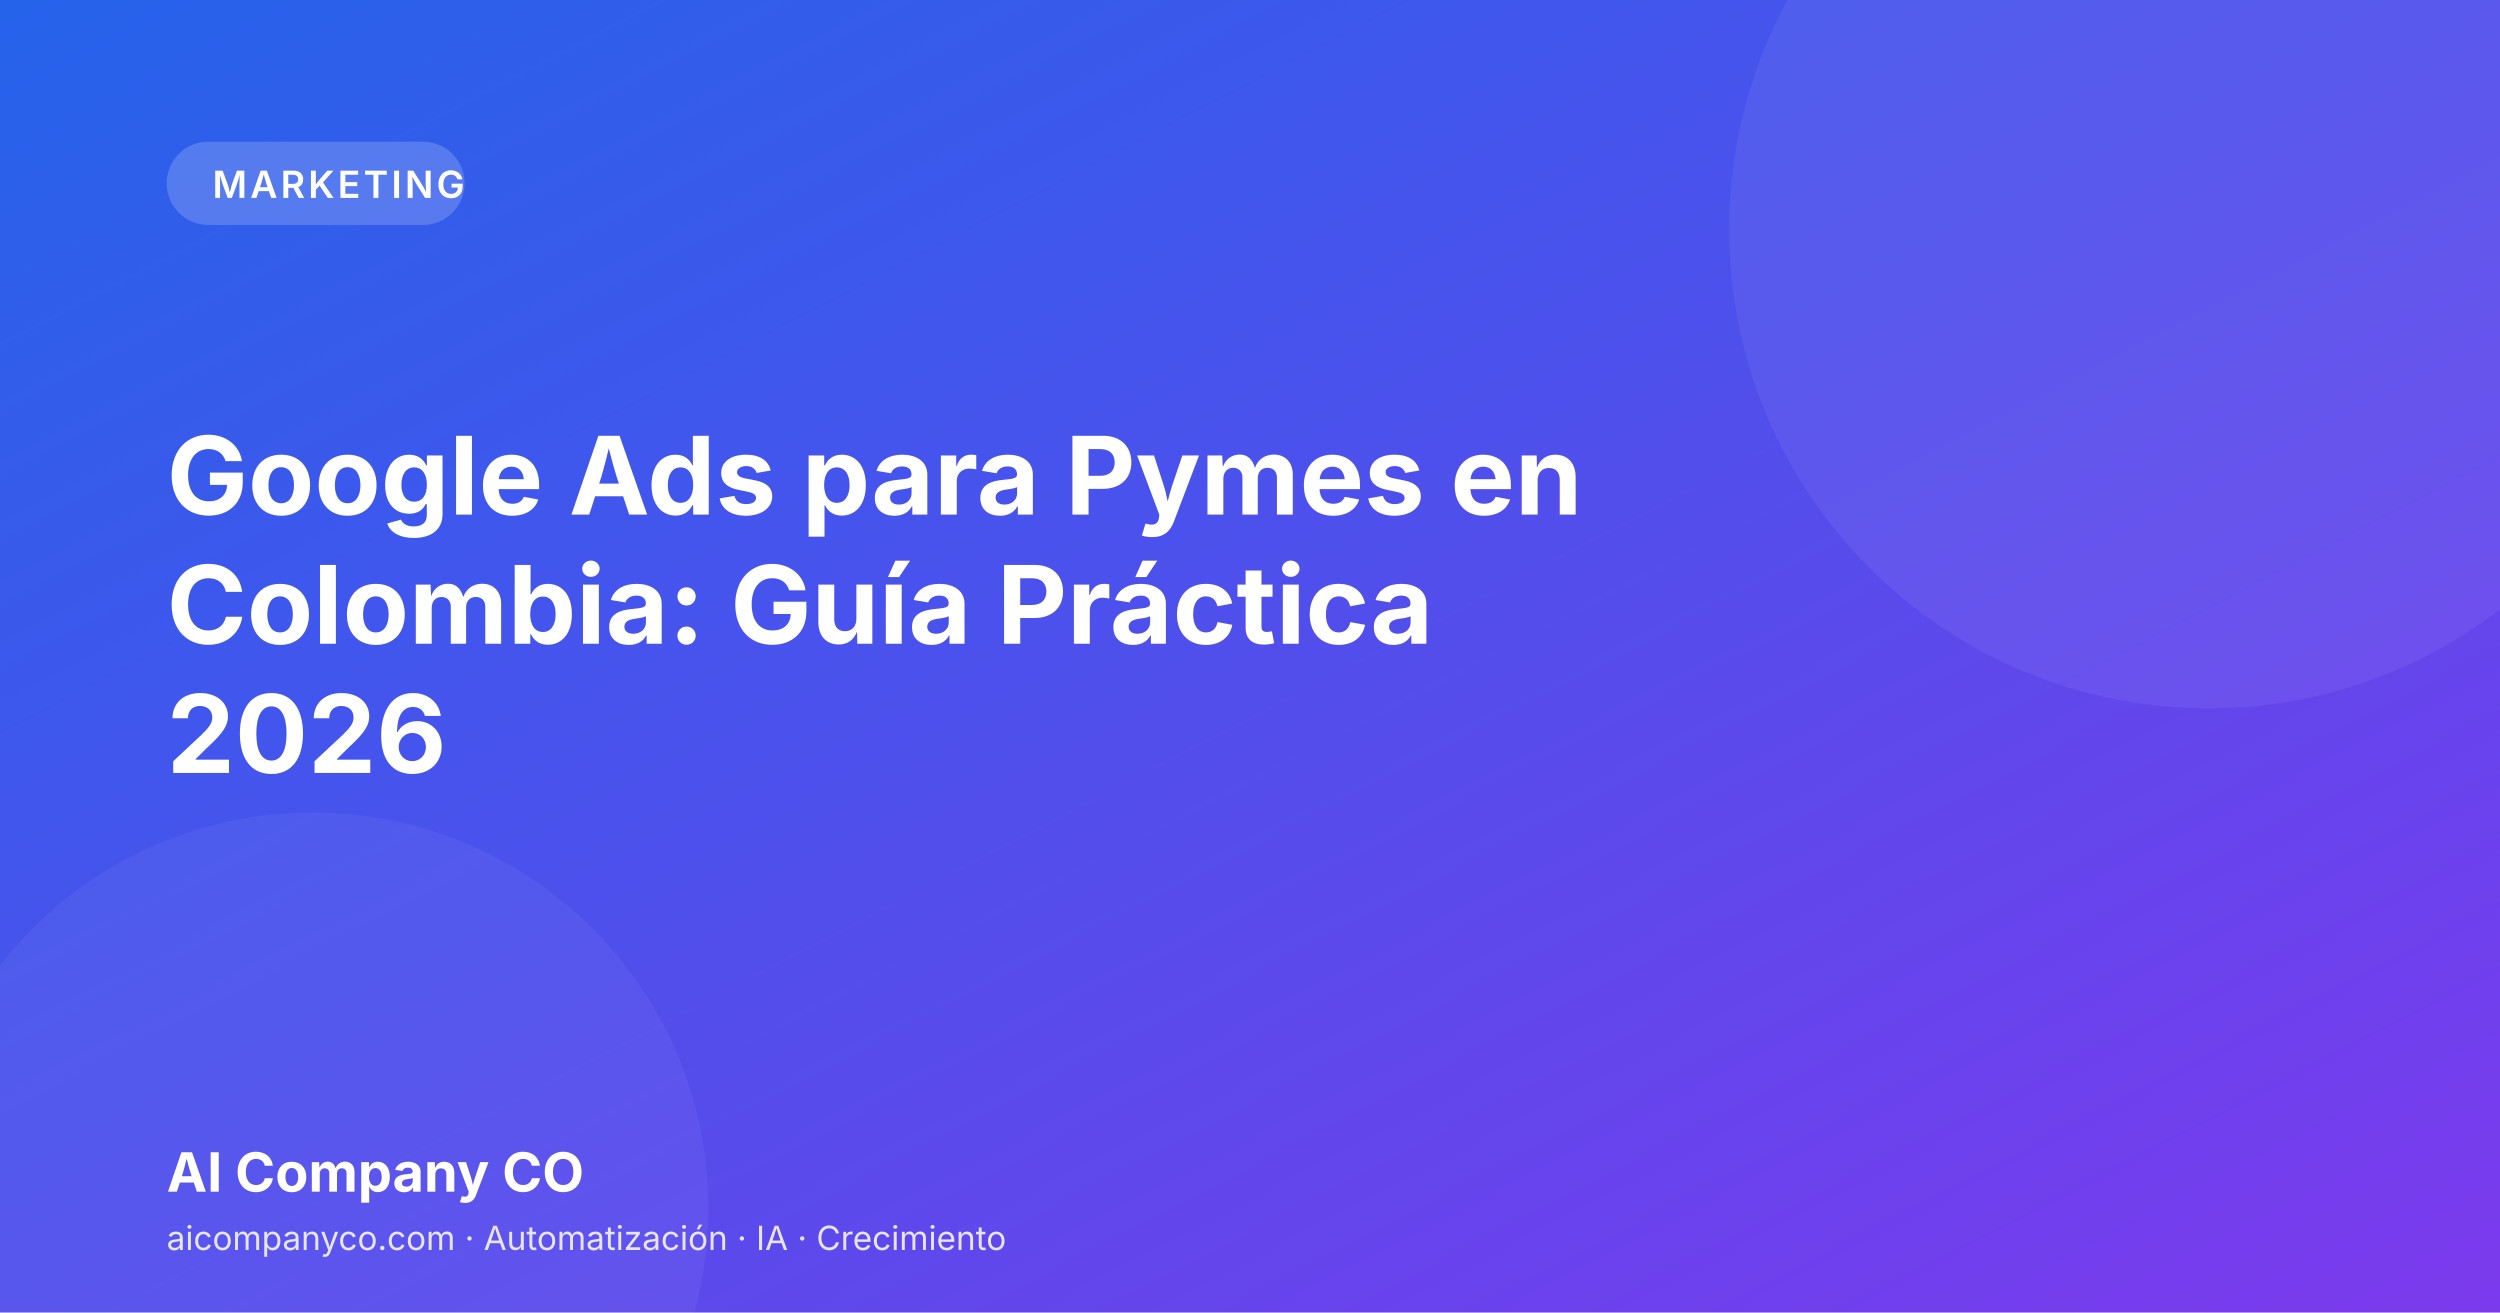
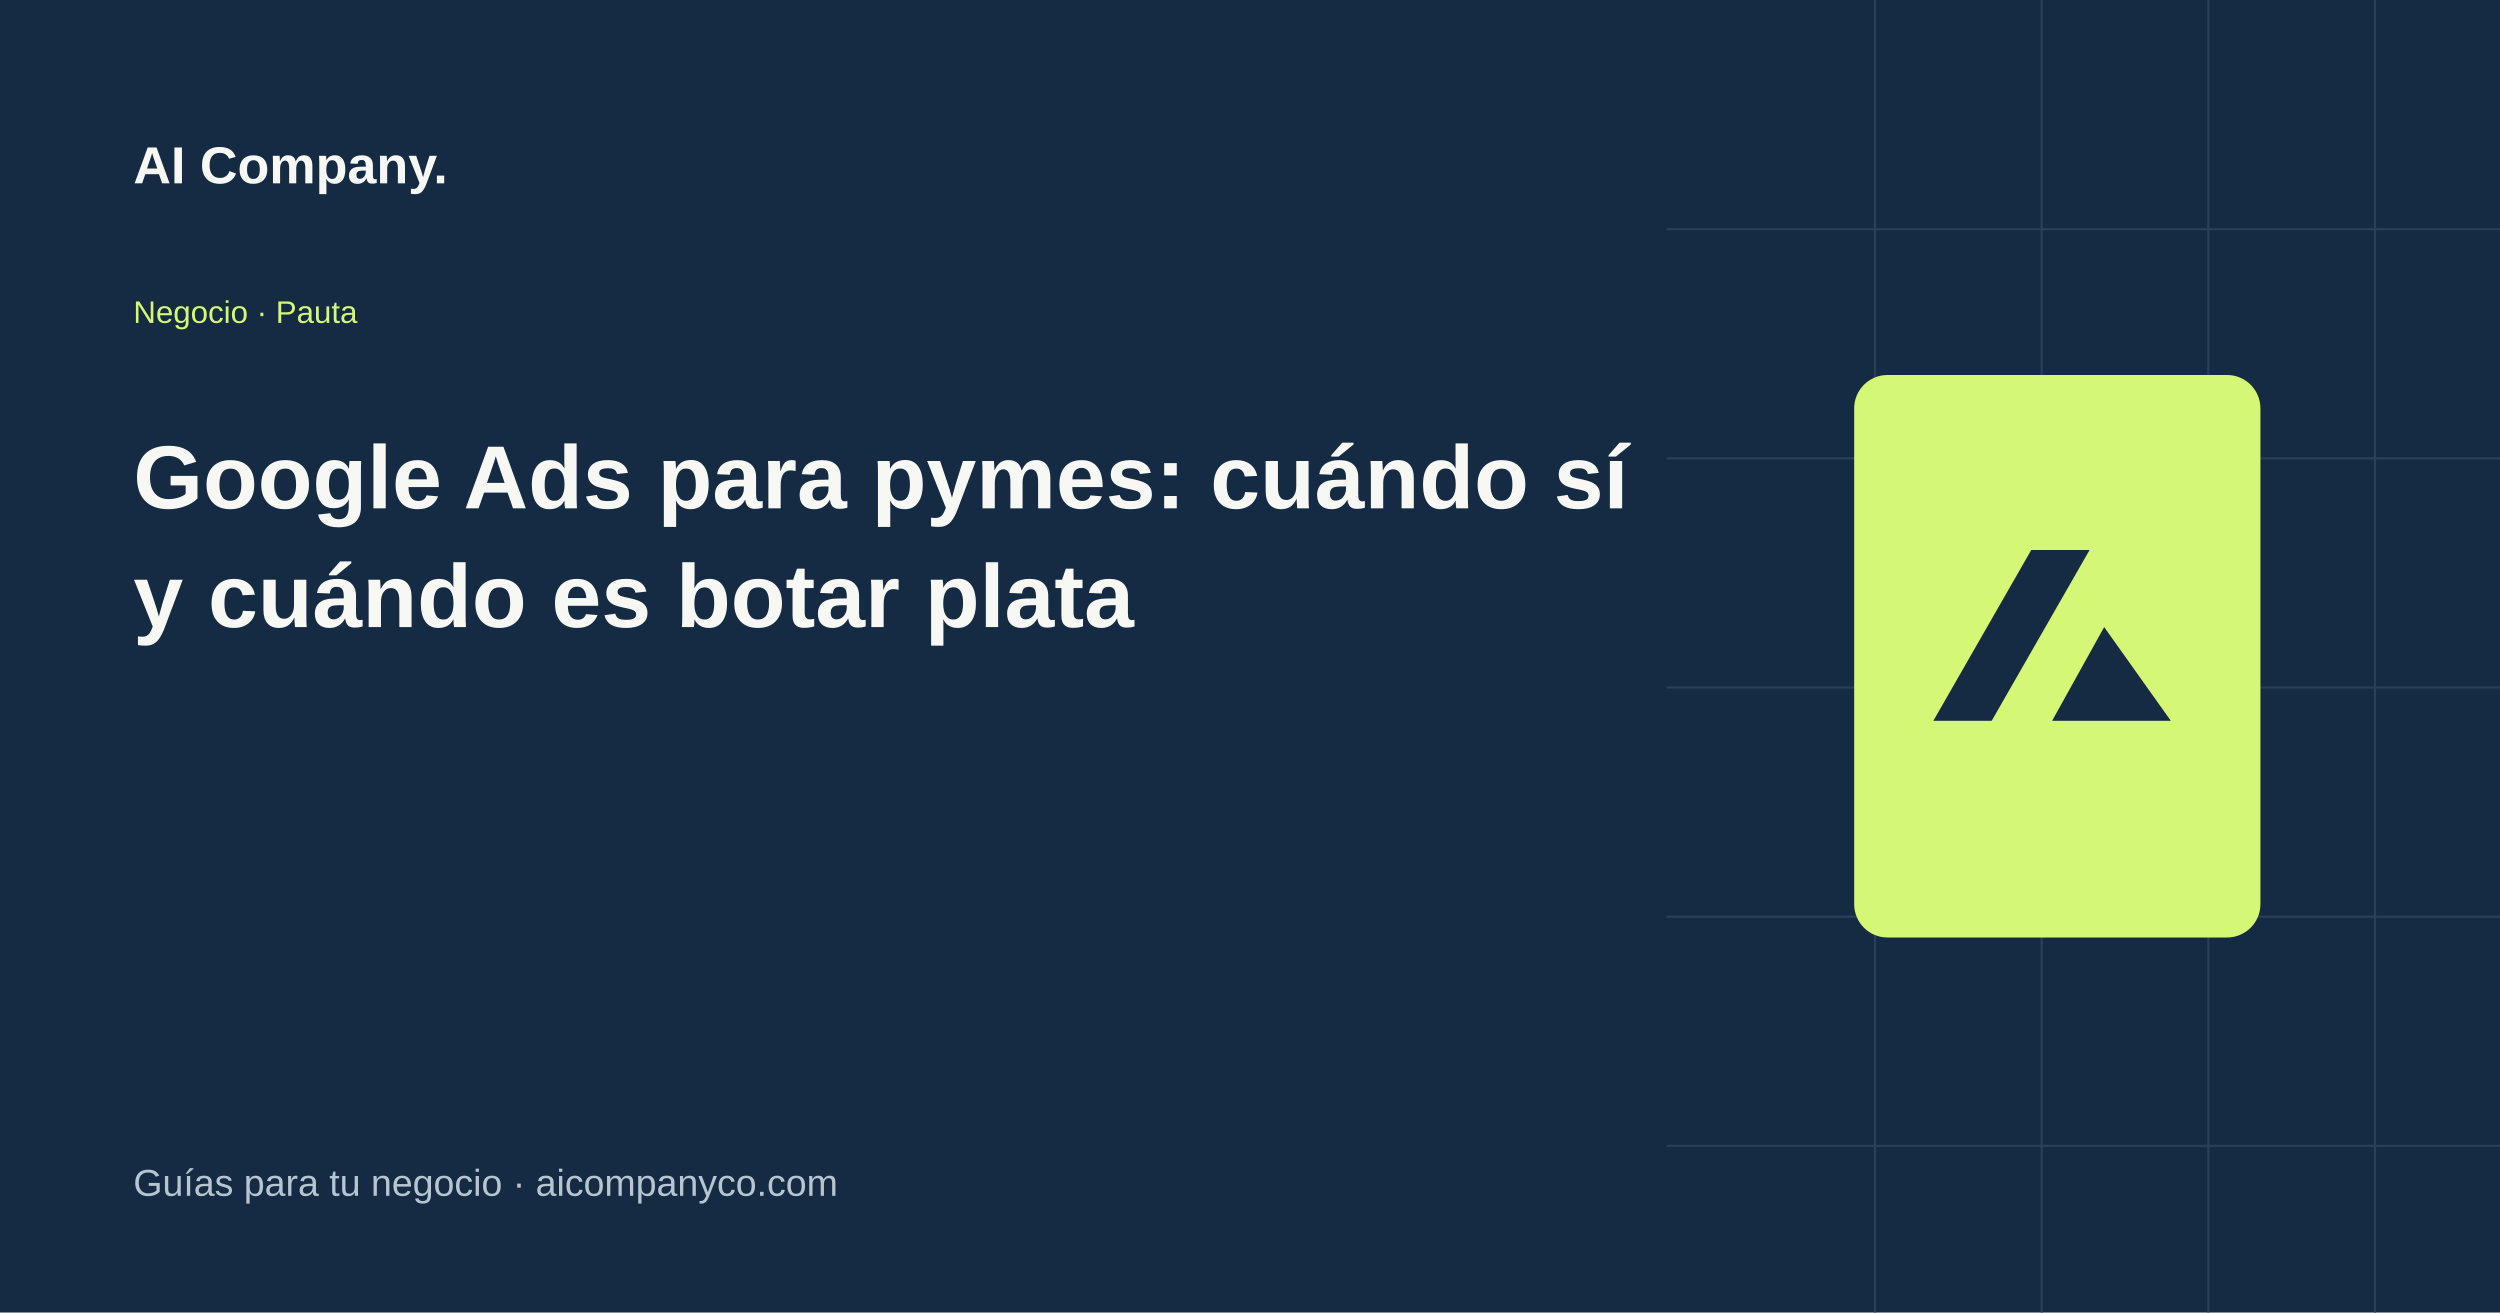
- <svg xmlns="http://www.w3.org/2000/svg" width="1200" height="630" viewBox="0 0 1200 630" role="img" aria-label="Google Ads para Pymes en Colombia: Guía Práctica 2026">
-   <defs>
-     <linearGradient id="bg" x1="0" y1="0" x2="1" y2="1">
-       <stop offset="0" stop-color="#2563EB" />
-       <stop offset="1" stop-color="#7C3AED" />
-     </linearGradient>
-   </defs>
-   <rect width="1200" height="630" fill="url(#bg)" />
-   <circle cx="1060" cy="110" r="230" fill="#ffffff" opacity="0.06" />
-   <circle cx="150" cy="580" r="190" fill="#ffffff" opacity="0.05" />
-   <rect x="80" y="68" width="143" height="40" rx="20" fill="#ffffff" opacity="0.18" />
-   <text x="102" y="95" font-family="Inter, Arial, sans-serif" font-size="18" font-weight="600" fill="#ffffff" letter-spacing="1.5">MARKETING</text>
-   <text font-family="'Space Grotesk', Inter, Arial, sans-serif" font-size="52" font-weight="700" fill="#ffffff">
-     <tspan x="80" y="247">Google Ads para Pymes en</tspan>
-     <tspan x="80" y="309">Colombia: Guía Práctica</tspan>
-     <tspan x="80" y="371">2026</tspan>
+ <svg xmlns="http://www.w3.org/2000/svg" width="1200" height="630" viewBox="0 0 1200 630">
+   <rect width="1200" height="630" fill="#142b43" />
+   <path d="M900 0v630M980 0v630M1060 0v630M1140 0v630M800 110h400M800 220h400M800 330h400M800 440h400M800 550h400" stroke="#294157" />
+   <rect x="890" y="180" width="195" height="270" rx="16" fill="#d4f775" />
+   <path d="m928 346 47-82h28l-47 82zm57 0 25-45 32 45z" fill="#142b43" />
+   <text x="64" y="88" font-family="Arial,sans-serif" font-size="25" font-weight="700" fill="#f7f8f4">AI Company.</text>
+   <text x="64" y="155" font-family="Arial,sans-serif" font-size="15" fill="#d4f775">Negocio · Pauta</text>
+   <text x="64" y="244" font-family="Arial,sans-serif" font-size="43" font-weight="700" fill="#f7f8f4">
+     <tspan x="64" dy="0">Google Ads para pymes: cuándo sí</tspan>
+     <tspan x="64" dy="57">y cuándo es botar plata</tspan>
  </text>
-   <text x="80" y="572" font-family="Inter, Arial, sans-serif" font-size="26" font-weight="700" fill="#ffffff">AI Company CO</text>
-   <text x="80" y="600" font-family="Inter, Arial, sans-serif" font-size="16" fill="#ffffff" opacity="0.85">aicompanyco.com · Automatización · IA · Crecimiento</text>
+   <text x="64" y="574" font-family="Arial,sans-serif" font-size="18" fill="#b7c5d0">Guías para tu negocio · aicompanyco.com</text>
</svg>
